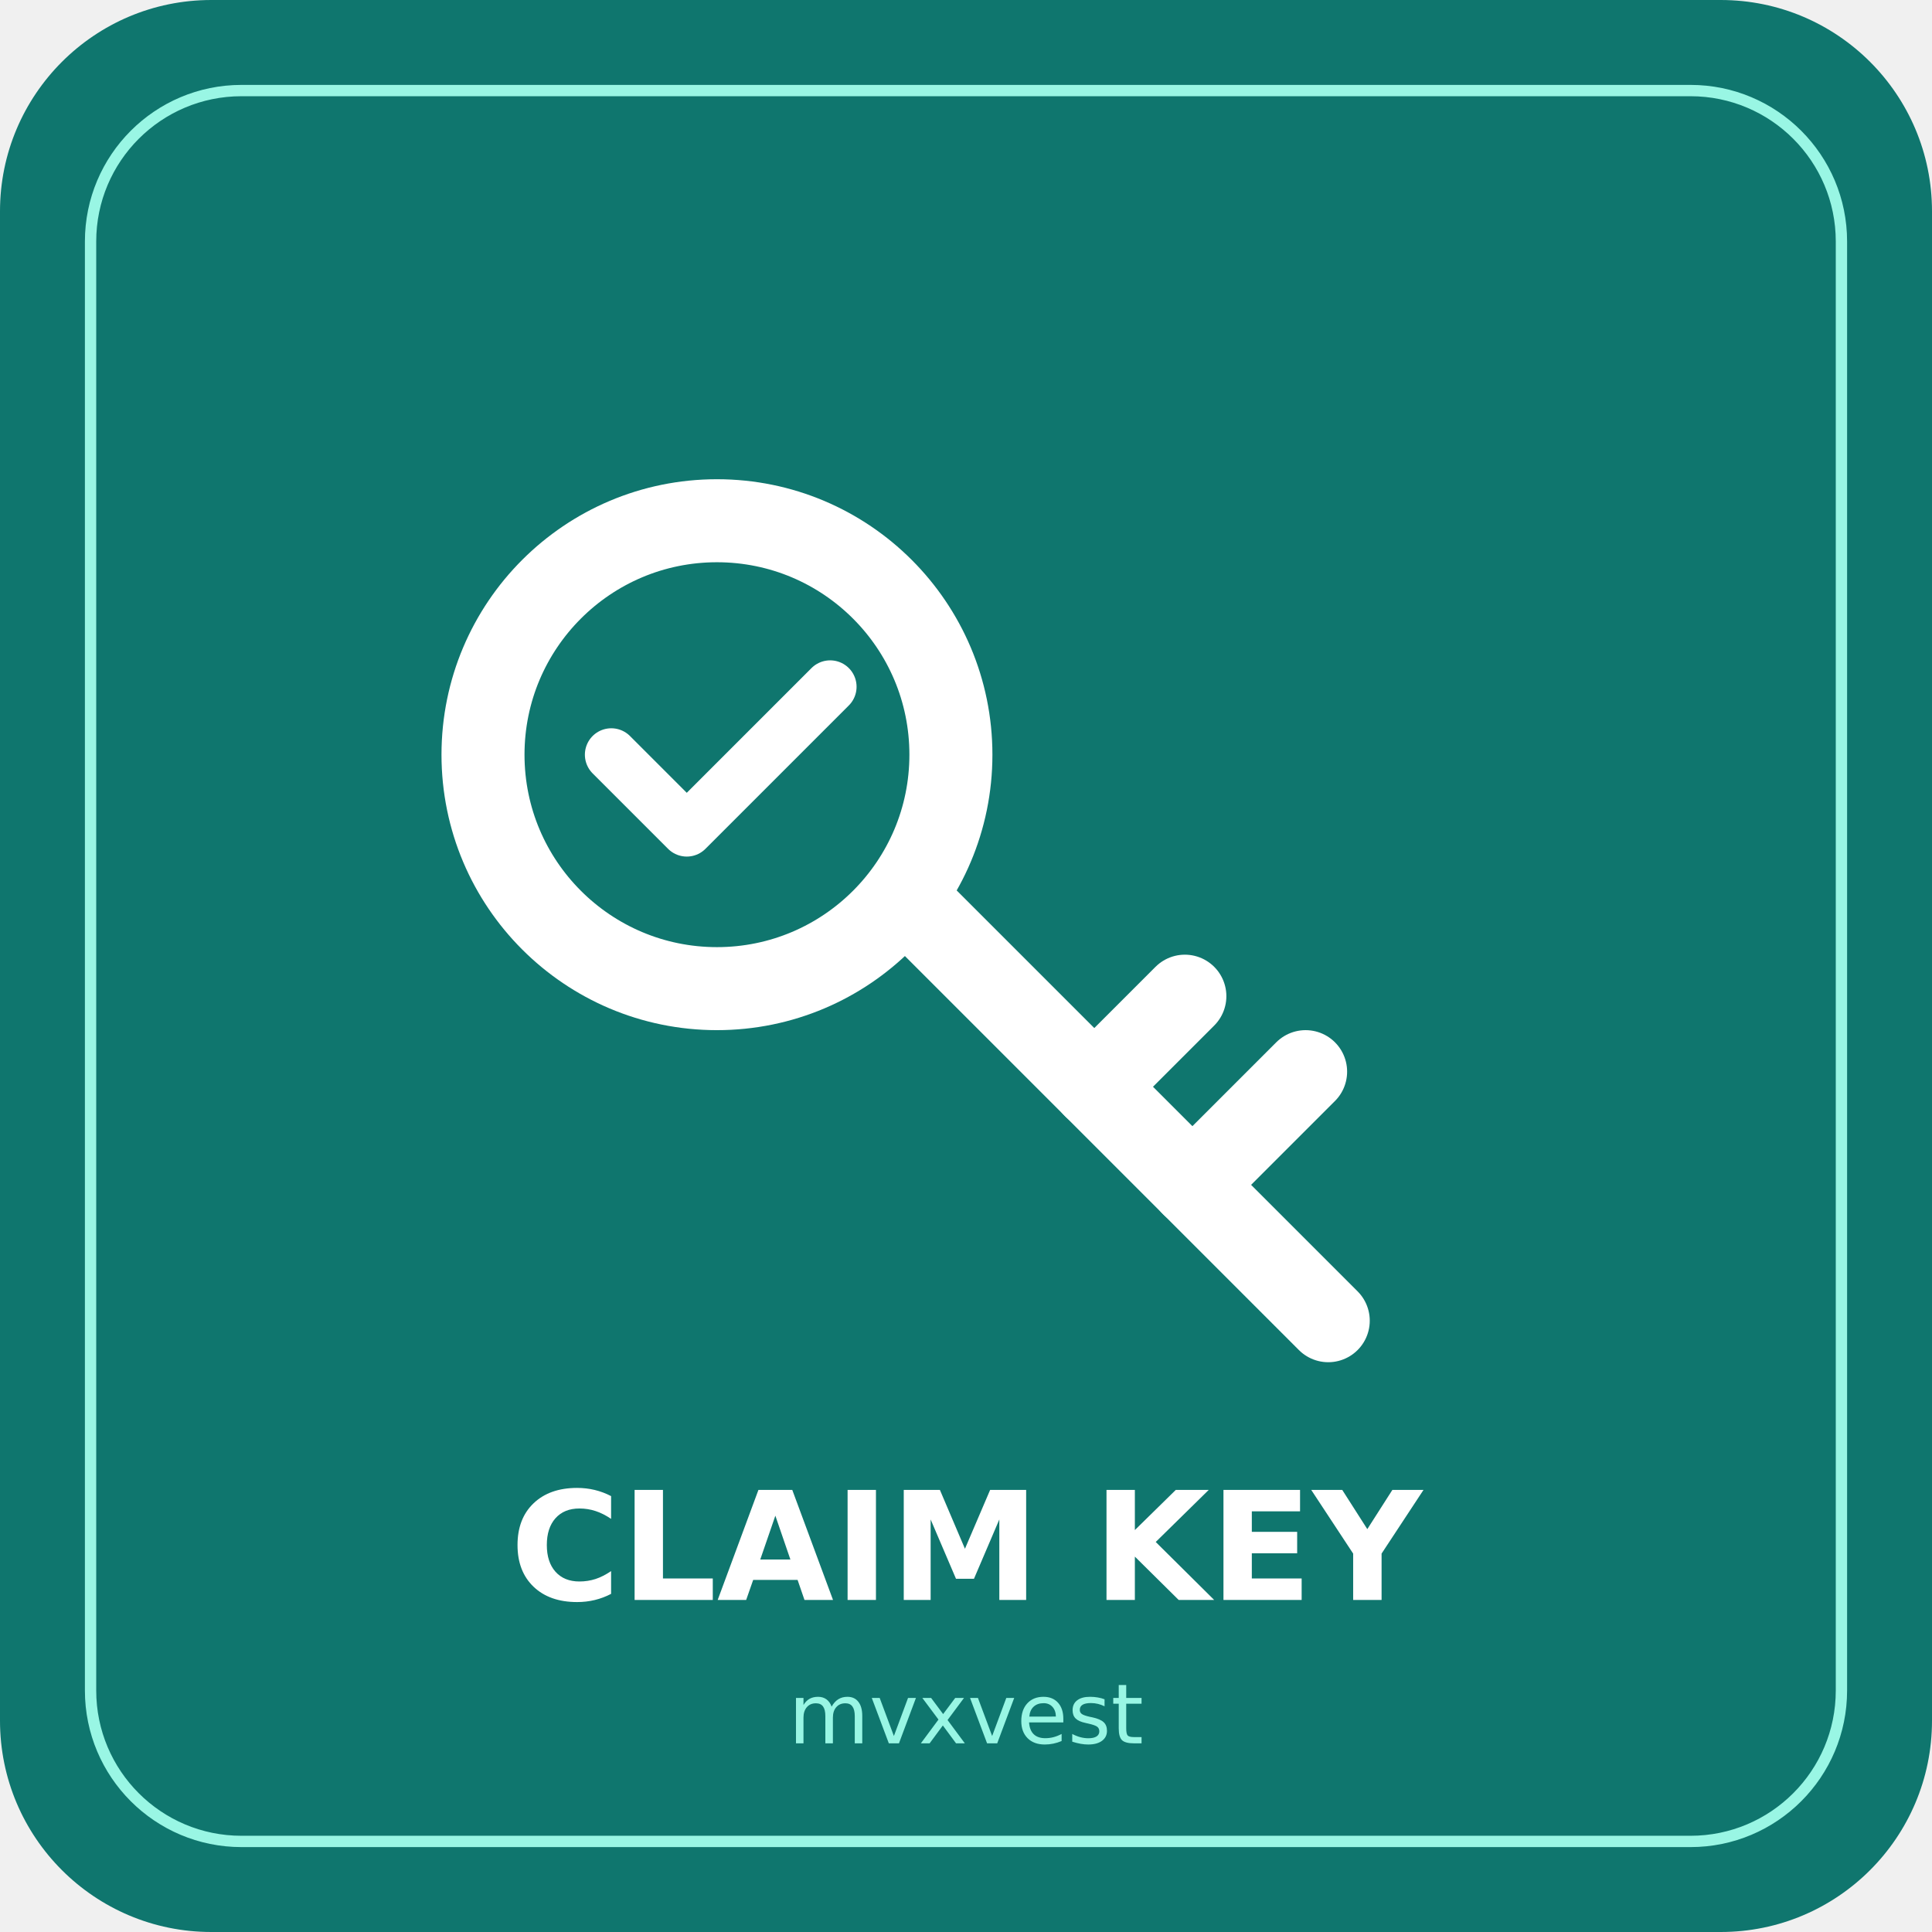
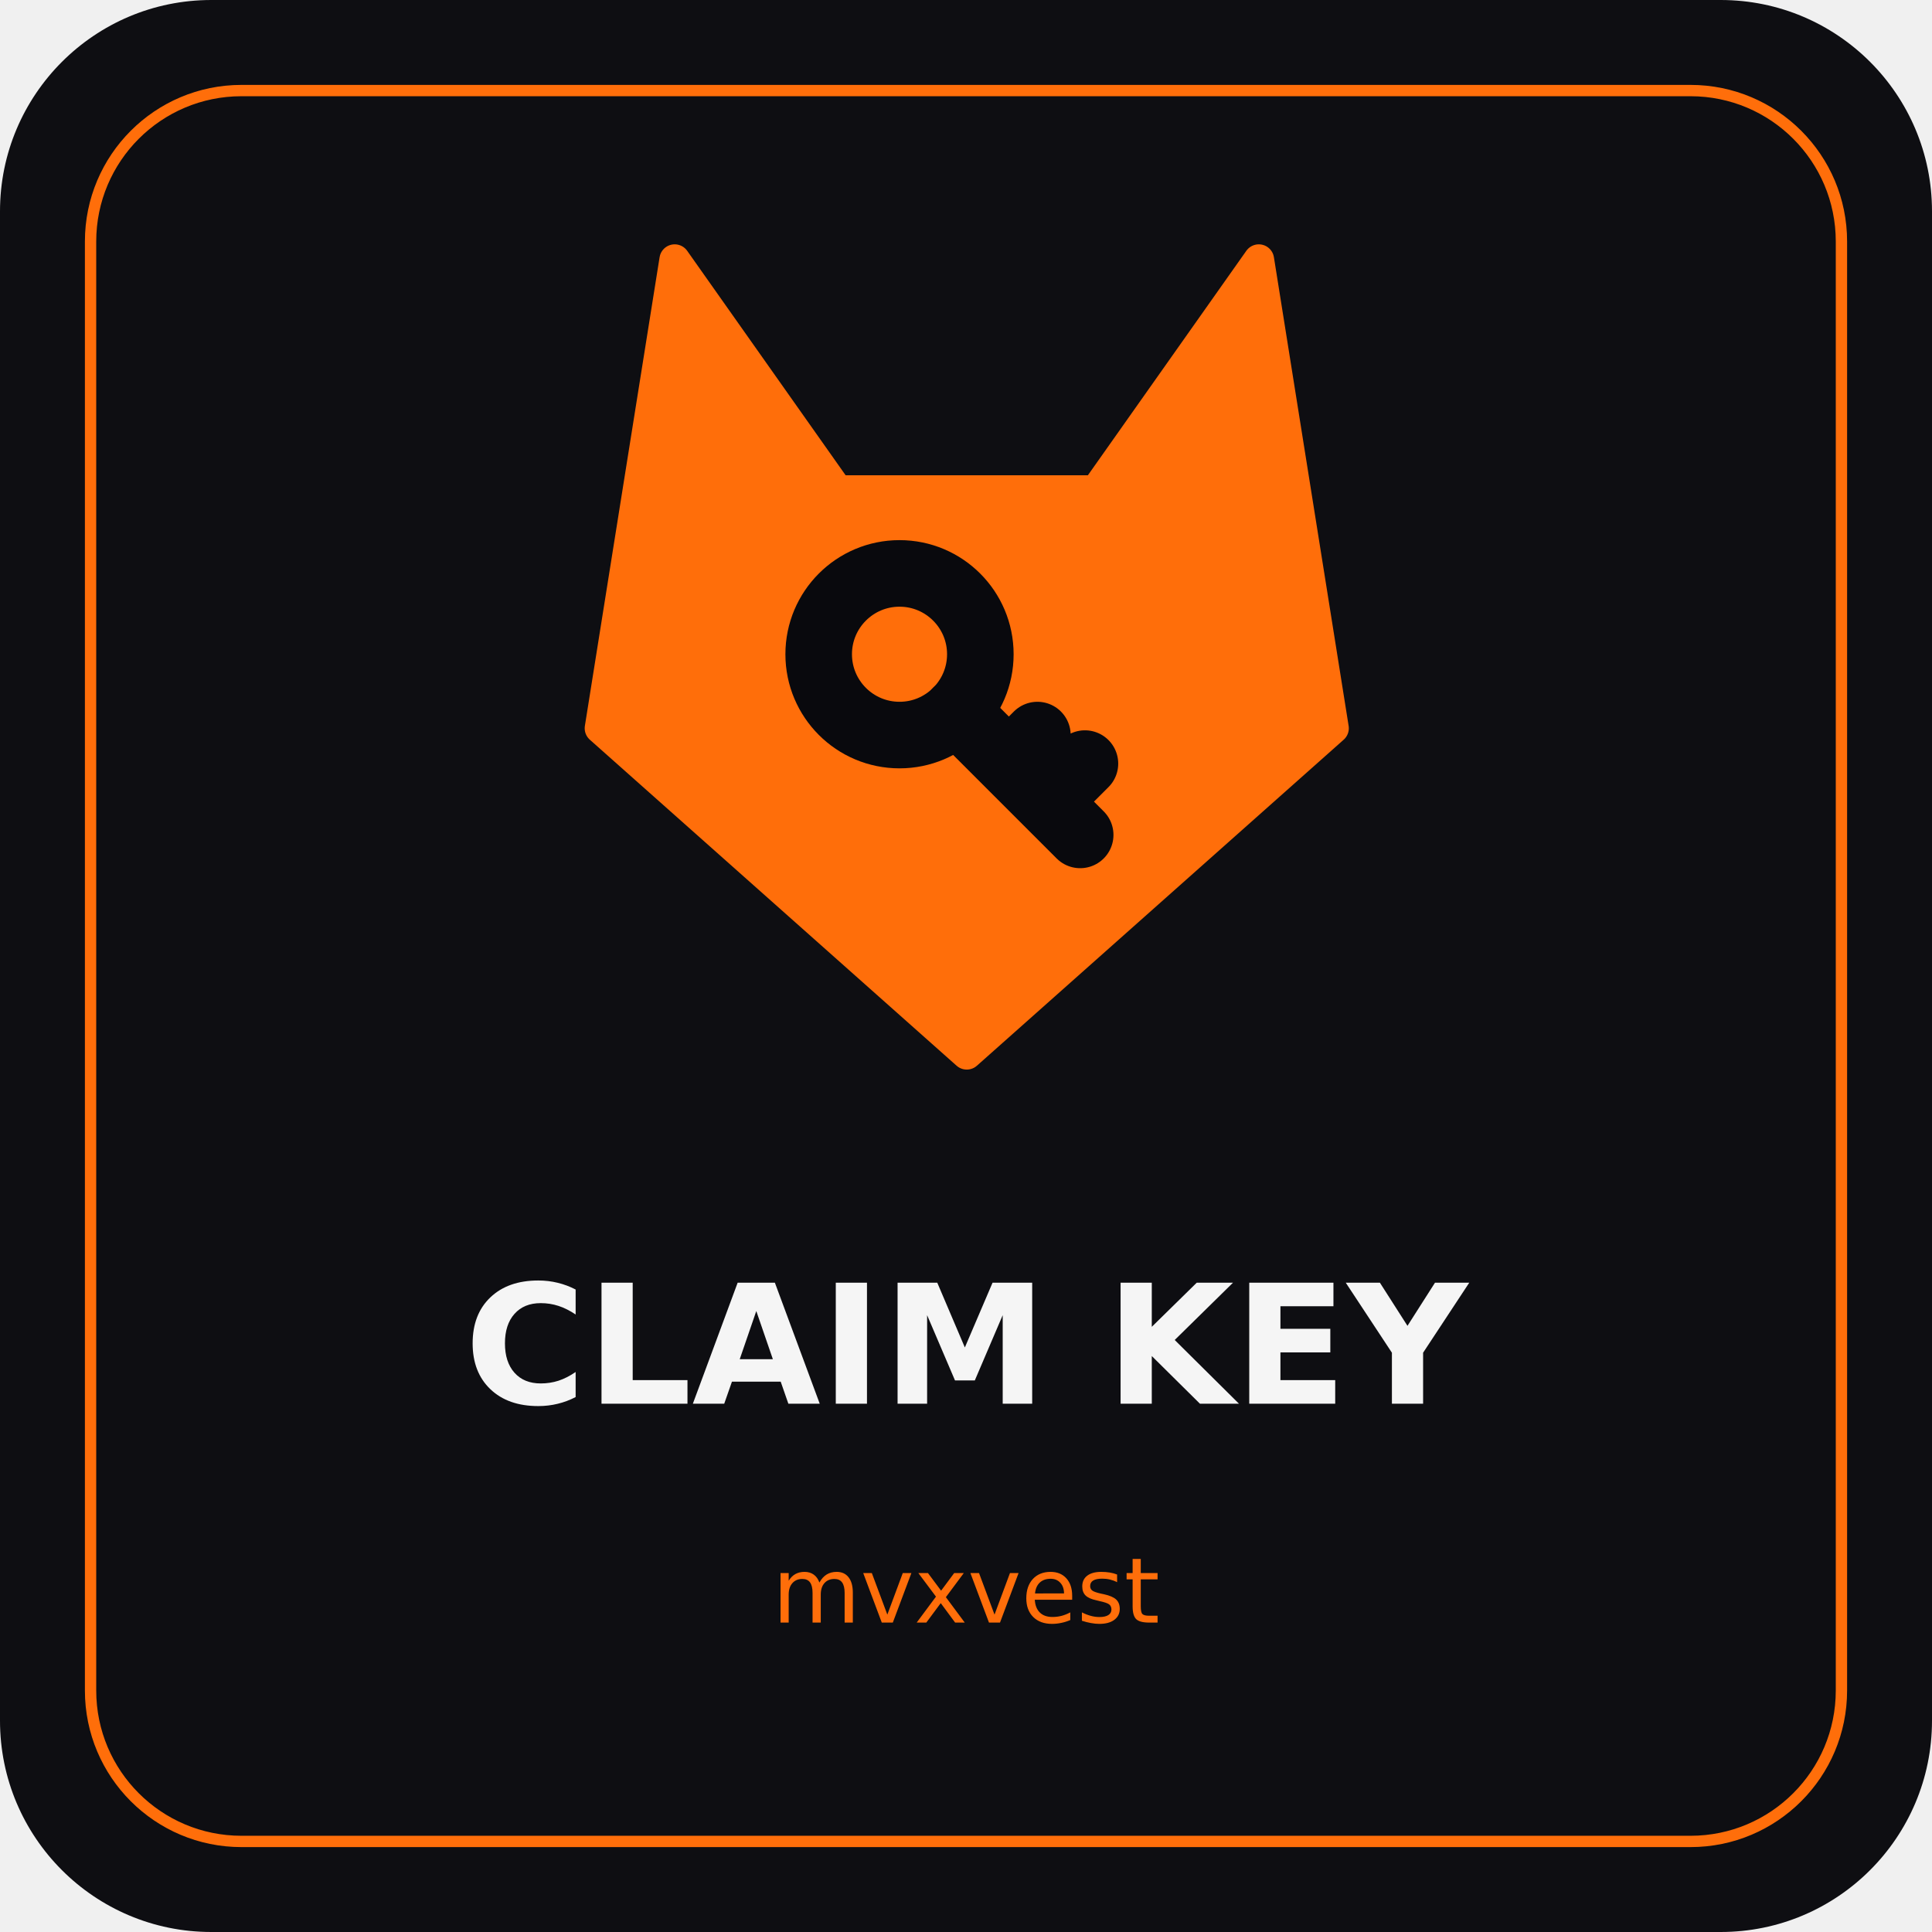
<svg xmlns="http://www.w3.org/2000/svg" width="512" height="512" viewBox="0 0 512 512">
-   <rect width="512" height="512" rx="56" fill="#0f766e" />
-   <rect x="24" y="24" width="464" height="464" rx="40" fill="none" stroke="#99f6e4" stroke-width="3" />
-   <g fill="none" stroke="#ffffff" stroke-width="22" stroke-linecap="round" stroke-linejoin="round">
-     <circle cx="190" cy="200" r="62" />
-     <path d="M240 238 L352 350" />
-     <path d="M316 314 L346 284" />
-     <path d="M290 288 L314 264" />
+   <rect width="512" height="512" rx="56" fill="#0E0E12" />
+   <rect x="24" y="24" width="464" height="464" rx="40" fill="none" stroke="#FF6E0A" stroke-width="3" />
+   <g transform="translate(141 58) scale(0.45)">
+     <path d="M 84 24 L 180 160 L 332 160 L 428 24 L 472 300 L 256 492 L 40 300 Z" fill="#FF6E0A" stroke="#FF6E0A" stroke-width="18" stroke-linejoin="round" />
+     <g transform="translate(250 290) scale(5.6) translate(-30 -31)" fill="none" stroke="#09090D" stroke-width="7" stroke-linecap="round" stroke-linejoin="round">
+       <circle cx="24" cy="25" r="8.5" />
+       <path d="M30 31l13 13M39.5 40.5l4-4M35.5 36.5l3-3" />
+     </g>
  </g>
-   <path d="M162 200 L182 220 L220 182" fill="none" stroke="#ffffff" stroke-width="14" stroke-linecap="round" stroke-linejoin="round" />
-   <text x="256" y="424" text-anchor="middle" font-family="DejaVu Sans, Helvetica, Arial, sans-serif" font-size="40" font-weight="bold" fill="#ffffff">CLAIM KEY</text>
-   <text x="256" y="462" text-anchor="middle" font-family="DejaVu Sans, Helvetica, Arial, sans-serif" font-size="22" fill="#99f6e4">mvxvest</text>
+   <text x="256" y="372" text-anchor="middle" font-family="DejaVu Sans, Helvetica, Arial, sans-serif" font-size="44" font-weight="bold" fill="#F5F5F5">CLAIM KEY</text>
+   <text x="256" y="430" text-anchor="middle" font-family="DejaVu Sans, Helvetica, Arial, sans-serif" font-size="24" fill="#FF6E0A">mvxvest</text>
</svg>
